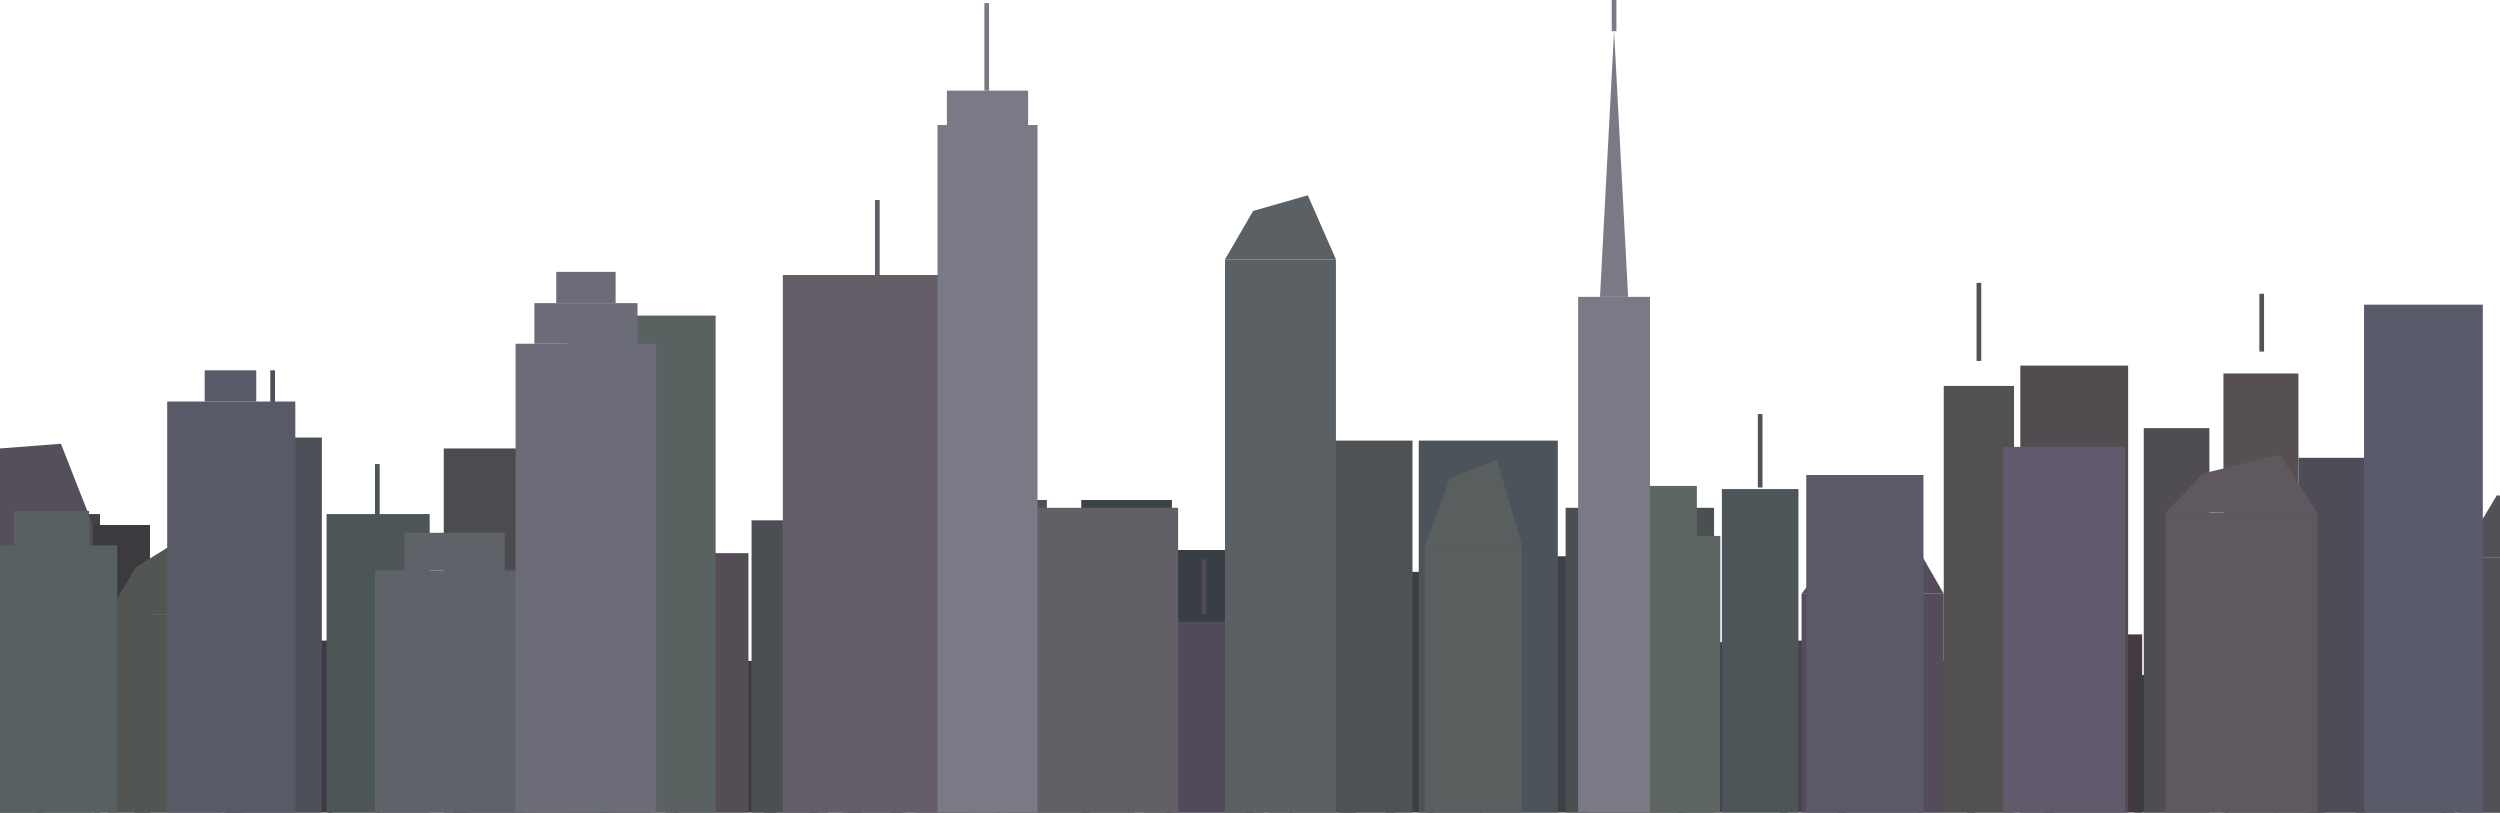
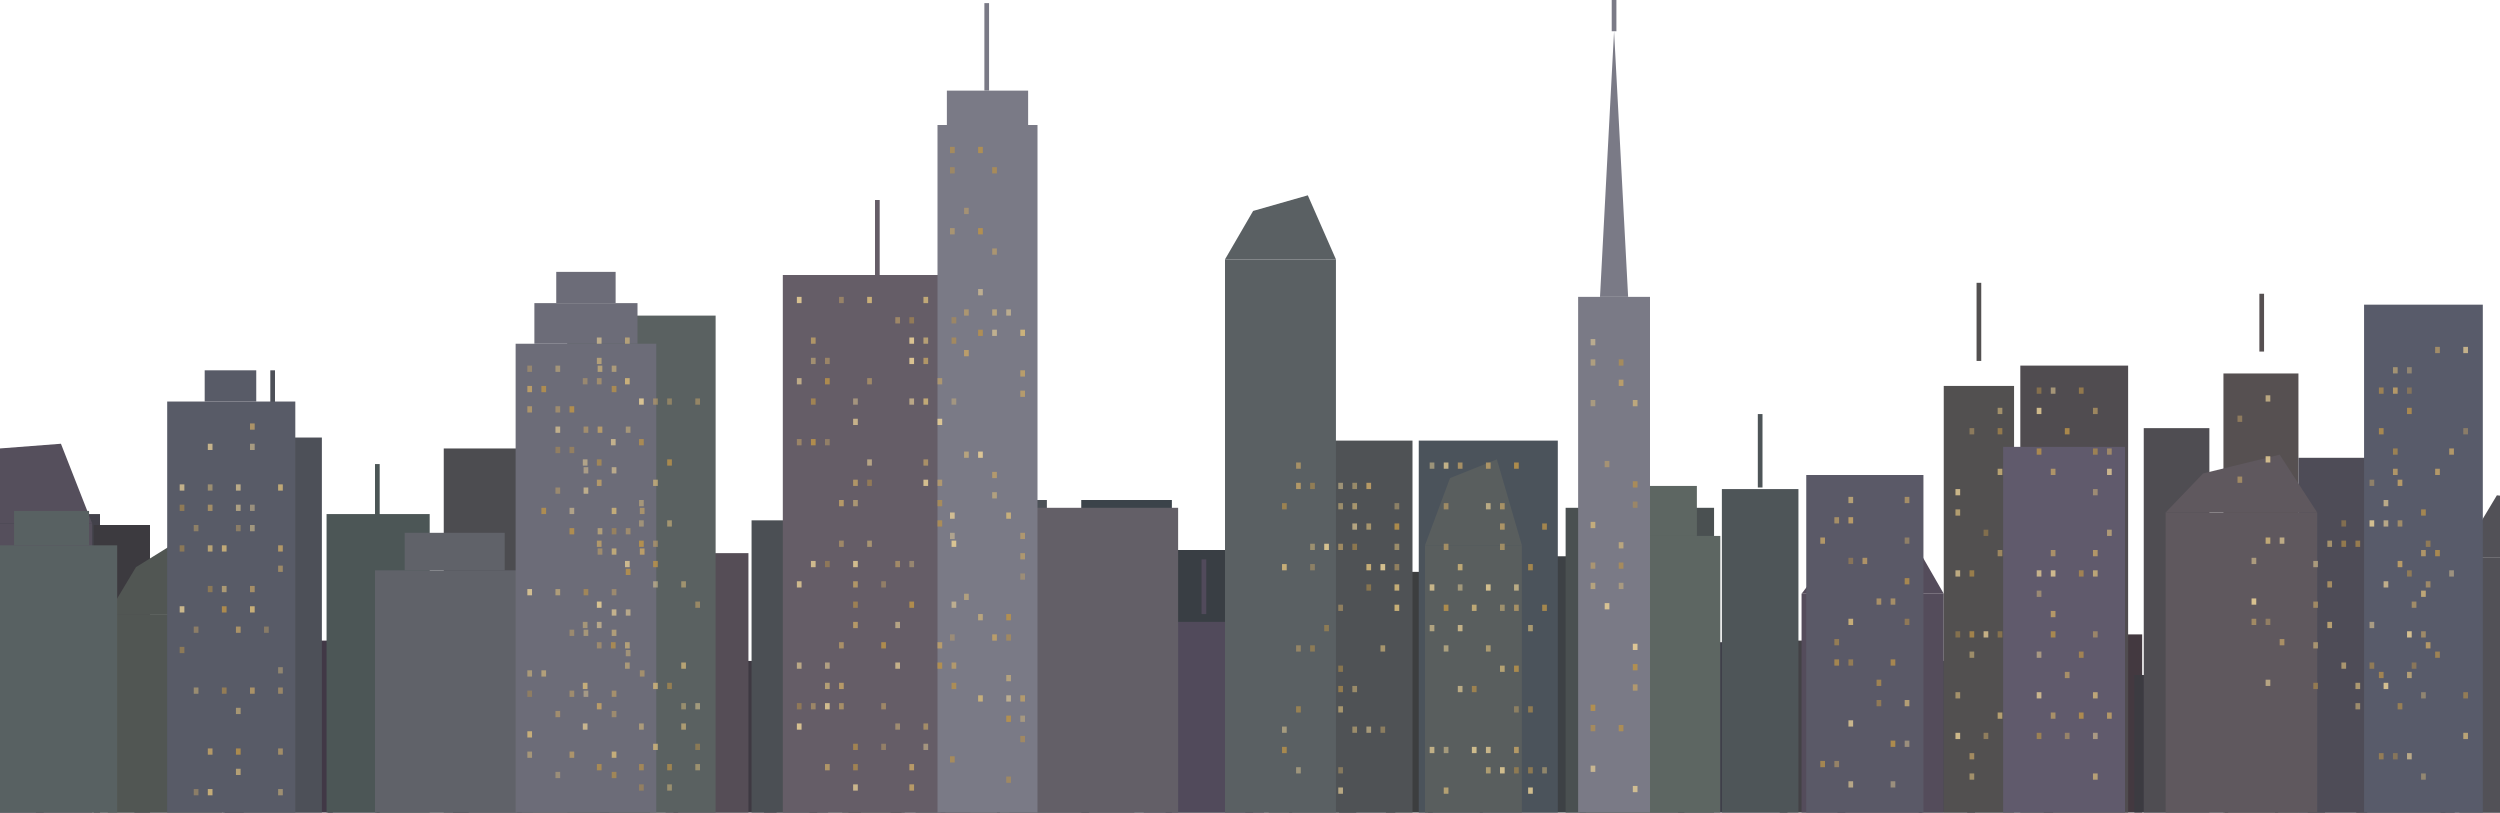
<svg xmlns="http://www.w3.org/2000/svg" viewBox="0 0 1600 520" preserveAspectRatio="xMidYMax slice" width="1600" height="520">
  <rect x="-30" y="331" width="58" height="189" fill="#3f4047" />
  <rect x="23" y="329" width="41" height="191" fill="#42414a" />
  <rect x="60" y="336" width="36" height="184" fill="#3c3a3f" />
  <rect x="86" y="440" width="70" height="80" fill="#413e45" />
  <rect x="144" y="410" width="69" height="110" fill="#413846" />
  <rect x="210" y="441" width="33" height="79" fill="#3b3b47" />
  <rect x="241" y="367" width="59" height="153" fill="#3f4141" />
  <rect x="290" y="375" width="44" height="145" fill="#3f3848" />
  <rect x="331" y="379" width="59" height="141" fill="#3e403f" />
  <rect x="384" y="392" width="50" height="128" fill="#403c3e" />
  <rect x="431" y="423" width="66" height="97" fill="#3e3942" />
  <rect x="489" y="446" width="34" height="74" fill="#423841" />
  <rect x="518" y="330" width="33" height="190" fill="#3e4344" />
  <rect x="543" y="400" width="34" height="120" fill="#444242" />
  <rect x="570" y="371" width="35" height="149" fill="#3d3844" />
  <rect x="602" y="387" width="38" height="133" fill="#43393e" />
  <rect x="638" y="326" width="59" height="194" fill="#3a4246" />
  <rect x="692" y="320" width="58" height="200" fill="#3b434a" />
  <rect x="746" y="352" width="56" height="168" fill="#393e44" />
  <rect x="797" y="381" width="30" height="139" fill="#444142" />
  <rect x="825" y="403" width="43" height="117" fill="#3e4148" />
  <rect x="857" y="440" width="36" height="80" fill="#3a3b45" />
  <rect x="887" y="366" width="30" height="154" fill="#3c3e3f" />
  <rect x="914" y="397" width="35" height="123" fill="#414241" />
  <rect x="947" y="356" width="68" height="164" fill="#3d4145" />
  <rect x="1011" y="327" width="67" height="193" fill="#413a44" />
  <rect x="1074" y="411" width="70" height="109" fill="#3c3b47" />
  <rect x="1139" y="410" width="42" height="110" fill="#434246" />
  <rect x="1176" y="327" width="54" height="193" fill="#413944" />
  <rect x="1228" y="423" width="36" height="97" fill="#384042" />
  <rect x="1259" y="385" width="55" height="135" fill="#3e4145" />
  <rect x="1308" y="406" width="63" height="114" fill="#433940" />
  <rect x="1366" y="432" width="60" height="88" fill="#3c3b41" />
  <rect x="1424" y="382" width="34" height="138" fill="#3e3f41" />
  <rect x="1456" y="405" width="32" height="115" fill="#3c3d46" />
  <rect x="1477" y="427" width="38" height="93" fill="#3d3a45" />
  <rect x="1508" y="415" width="63" height="105" fill="#41383e" />
  <rect x="1562" y="371" width="52" height="149" fill="#383847" />
  <rect x="-20" y="335" width="79" height="185" fill="#554f5c" />
  <polygon points="-20,335 59,335 39,284 -0,287" fill="#554f5c" />
  <rect x="69" y="393" width="73" height="127" fill="#515653" />
  <polygon points="69,393 142,393 124,340 87,363" fill="#515653" />
  <rect x="143" y="280" width="63" height="240" fill="#4d5058" />
  <rect x="173" y="237" width="3" height="28" fill="#4d5058" />
  <rect x="209" y="329" width="66" height="191" fill="#4c5656" />
  <rect x="240" y="297" width="3" height="36" fill="#4c5656" />
  <rect x="284" y="287" width="79" height="233" fill="#4c4c50" />
  <rect x="363" y="345" width="53" height="175" fill="#4c4c54" />
  <rect x="377" y="306" width="24" height="39" fill="#4c4c54" />
  <rect x="426" y="354" width="53" height="166" fill="#554d56" />
  <rect x="451" y="303" width="3" height="54" fill="#554d56" />
  <rect x="481" y="333" width="49" height="187" fill="#4b4f54" />
  <rect x="539" y="248" width="40" height="272" fill="#545555" />
  <rect x="558" y="198" width="3" height="47" fill="#545555" />
  <rect x="586" y="320" width="84" height="200" fill="#4c5157" />
  <rect x="670" y="395" width="56" height="125" fill="#554f56" />
  <rect x="696" y="341" width="3" height="51" fill="#554f56" />
  <rect x="732" y="398" width="77" height="122" fill="#514a5b" />
  <rect x="769" y="358" width="3" height="35" fill="#514a5b" />
  <rect x="812" y="282" width="92" height="238" fill="#4f5255" />
  <rect x="908" y="282" width="89" height="238" fill="#4b535b" />
  <rect x="1002" y="325" width="95" height="195" fill="#4a5051" />
  <rect x="1048" y="265" width="3" height="67" fill="#4a5051" />
  <rect x="1102" y="313" width="49" height="207" fill="#4e5558" />
  <rect x="1125" y="265" width="3" height="47" fill="#4e5558" />
  <rect x="1153" y="380" width="91" height="140" fill="#544c5b" />
  <polygon points="1153,380 1244,380 1221,340 1176,350" fill="#544c5b" />
  <rect x="1244" y="247" width="45" height="273" fill="#525050" />
  <rect x="1265" y="181" width="3" height="50" fill="#525050" />
  <rect x="1293" y="234" width="69" height="286" fill="#504c50" />
  <rect x="1372" y="274" width="42" height="246" fill="#4f4d52" />
  <rect x="1423" y="239" width="48" height="281" fill="#565051" />
  <rect x="1446" y="188" width="3" height="37" fill="#565051" />
  <rect x="1471" y="293" width="94" height="227" fill="#4e4c57" />
  <rect x="1574" y="357" width="94" height="163" fill="#525157" />
  <polygon points="1574,357 1668,357 1644,322 1598,317" fill="#525157" />
  <rect x="-10" y="349" width="85" height="171" fill="#586162" />
  <rect x="9" y="327" width="48" height="22" fill="#586162" />
  <rect x="107" y="257" width="82" height="263" fill="#585b67" />
  <rect x="131" y="237" width="33" height="20" fill="#585b67" />
  <rect x="240" y="365" width="101" height="155" fill="#606269" />
  <rect x="259" y="341" width="64" height="24" fill="#606269" />
  <rect x="363" y="202" width="95" height="318" fill="#5a6161" />
  <rect x="501" y="176" width="120" height="344" fill="#655d67" />
  <rect x="560" y="128" width="3" height="64" fill="#655d67" />
  <rect x="646" y="325" width="108" height="195" fill="#635f67" />
  <rect x="784" y="166" width="71" height="354" fill="#5a6063" />
  <polygon points="784,166 855,166 837,125 802,135" fill="#5a6063" />
  <rect x="912" y="349" width="62" height="171" fill="#595e5e" />
  <polygon points="912,349 974,349 958,294 928,306" fill="#595e5e" />
  <rect x="1011" y="343" width="90" height="177" fill="#5d6662" />
  <rect x="1026" y="311" width="60" height="32" fill="#5d6662" />
  <rect x="1156" y="304" width="75" height="216" fill="#5a5967" />
  <rect x="1282" y="286" width="78" height="234" fill="#605a6c" />
  <rect x="1386" y="328" width="97" height="192" fill="#5f585e" />
  <polygon points="1386,328 1483,328 1459,291 1410,303" fill="#5f585e" />
  <rect x="1513" y="195" width="76" height="325" fill="#585b6a" />
  <rect x="600" y="80" width="64" height="440" fill="#7a7a86" />
  <rect x="606" y="58" width="52" height="22" fill="#7a7a86" />
  <rect x="630" y="2" width="3" height="56" fill="#7a7a86" />
  <rect x="1010" y="190" width="46" height="330" fill="#7a7a86" />
  <polygon points="1033.0,20 1024.0,190 1042.0,190" fill="#7a7a86" />
  <line x1="1033.0" y1="20" x2="1033.0" y2="-35" stroke="#7a7a86" stroke-width="3" />
  <rect x="330" y="220" width="90" height="300" fill="#6c6c78" />
  <rect x="342" y="194" width="66" height="26" fill="#6c6c78" />
  <rect x="356" y="174" width="38" height="20" fill="#6c6c78" />
+   <g class="windows">
+     <rect x="608" y="94" width="3" height="4" fill="#b9924a" opacity="0.67" />
+     <rect x="626" y="94" width="3" height="4" fill="#b9924a" opacity="0.81" />
+     <rect x="608" y="107" width="3" height="4" fill="#b9924a" opacity="0.54" />
+     <rect x="635" y="107" width="3" height="4" fill="#b9924a" opacity="0.72" />
+     <rect x="617" y="133" width="3" height="4" fill="#c2a267" opacity="0.56" />
+     <rect x="608" y="146" width="3" height="4" fill="#c2a267" opacity="0.64" />
+     <rect x="626" y="146" width="3" height="4" fill="#b9924a" opacity="0.89" />
+     <rect x="635" y="159" width="3" height="4" fill="#c2a267" opacity="0.66" />
+     <rect x="626" y="185" width="3" height="4" fill="#e8cf96" opacity="0.61" />
+     <rect x="617" y="198" width="3" height="4" fill="#c2a267" opacity="0.68" />
+     <rect x="635" y="198" width="3" height="4" fill="#d4b87a" opacity="0.66" />
+     <rect x="644" y="198" width="3" height="4" fill="#e8cf96" opacity="0.57" />
+     <rect x="626" y="211" width="3" height="4" fill="#b9924a" opacity="0.83" />
+     <rect x="635" y="211" width="3" height="4" fill="#e8cf96" opacity="0.63" />
+     <rect x="653" y="211" width="3" height="4" fill="#d4b87a" opacity="0.90" />
+     <rect x="617" y="224" width="3" height="4" fill="#c2a267" opacity="0.89" />
+     <rect x="653" y="237" width="3" height="4" fill="#c2a267" opacity="0.86" />
+     <rect x="653" y="250" width="3" height="4" fill="#c2a267" opacity="0.81" />
+     <rect x="617" y="289" width="3" height="4" fill="#d4b87a" opacity="0.66" />
+     <rect x="626" y="289" width="3" height="4" fill="#e8cf96" opacity="0.89" />
+     <rect x="635" y="302" width="3" height="4" fill="#c2a267" opacity="0.77" />
+     <rect x="635" y="315" width="3" height="4" fill="#d4b87a" opacity="0.61" />
+     <rect x="608" y="328" width="3" height="4" fill="#e8cf96" opacity="0.79" />
+     <rect x="644" y="328" width="3" height="4" fill="#d4b87a" opacity="0.85" />
+     <rect x="608" y="341" width="3" height="4" fill="#e8cf96" opacity="0.48" />
+     <rect x="653" y="341" width="3" height="4" fill="#c2a267" opacity="0.73" />
+     <rect x="653" y="354" width="3" height="4" fill="#c2a267" opacity="0.72" />
+     <rect x="653" y="367" width="3" height="4" fill="#c2a267" opacity="0.47" />
+     <rect x="617" y="380" width="3" height="4" fill="#d4b87a" opacity="0.60" />
+     <rect x="626" y="393" width="3" height="4" fill="#d4b87a" opacity="0.70" />
+     <rect x="644" y="393" width="3" height="4" fill="#b9924a" opacity="0.89" />
+     <rect x="608" y="406" width="3" height="4" fill="#c2a267" opacity="0.46" />
+     <rect x="635" y="406" width="3" height="4" fill="#c2a267" opacity="0.88" />
+     <rect x="644" y="406" width="3" height="4" fill="#b9924a" opacity="0.61" />
+     <rect x="644" y="432" width="3" height="4" fill="#d4b87a" opacity="0.64" />
+     <rect x="626" y="445" width="3" height="4" fill="#d4b87a" opacity="0.85" />
+     <rect x="644" y="445" width="3" height="4" fill="#e8cf96" opacity="0.59" />
+     <rect x="653" y="445" width="3" height="4" fill="#c2a267" opacity="0.80" />
+     <rect x="644" y="458" width="3" height="4" fill="#b9924a" opacity="0.87" />
+     <rect x="653" y="458" width="3" height="4" fill="#d4b87a" opacity="0.49" />
+     <rect x="653" y="471" width="3" height="4" fill="#b9924a" opacity="0.59" />
+     <rect x="608" y="484" width="3" height="4" fill="#b9924a" opacity="0.69" />
+     <rect x="644" y="497" width="3" height="4" fill="#b9924a" opacity="0.58" />
+     <rect x="1018" y="217" width="3" height="4" fill="#e8cf96" opacity="0.57" />
+     <rect x="1018" y="230" width="3" height="4" fill="#d4b87a" opacity="0.58" />
+     <rect x="1036" y="230" width="3" height="4" fill="#b9924a" opacity="0.68" />
+     <rect x="1036" y="243" width="3" height="4" fill="#c2a267" opacity="0.86" />
+     <rect x="1018" y="256" width="3" height="4" fill="#d4b87a" opacity="0.51" />
+     <rect x="1045" y="256" width="3" height="4" fill="#d4b87a" opacity="0.73" />
+     <rect x="1027" y="295" width="3" height="4" fill="#c2a267" opacity="0.59" />
+     <rect x="1045" y="308" width="3" height="4" fill="#b9924a" opacity="0.73" />
+     <rect x="1045" y="321" width="3" height="4" fill="#b9924a" opacity="0.51" />
+     <rect x="1018" y="334" width="3" height="4" fill="#d4b87a" opacity="0.81" />
+     <rect x="1036" y="347" width="3" height="4" fill="#d4b87a" opacity="0.71" />
+     <rect x="1018" y="360" width="3" height="4" fill="#c2a267" opacity="0.66" />
+     <rect x="1036" y="360" width="3" height="4" fill="#b9924a" opacity="0.69" />
+     <rect x="1018" y="373" width="3" height="4" fill="#d4b87a" opacity="0.65" />
+     <rect x="1036" y="373" width="3" height="4" fill="#d4b87a" opacity="0.53" />
+     <rect x="1027" y="386" width="3" height="4" fill="#e8cf96" opacity="0.85" />
+     <rect x="1045" y="412" width="3" height="4" fill="#e8cf96" opacity="0.89" />
+     <rect x="1045" y="425" width="3" height="4" fill="#b9924a" opacity="0.87" />
+     <rect x="1045" y="438" width="3" height="4" fill="#c2a267" opacity="0.76" />
+     <rect x="1018" y="451" width="3" height="4" fill="#b9924a" opacity="0.88" />
+     <rect x="1018" y="464" width="3" height="4" fill="#b9924a" opacity="0.66" />
+     <rect x="1036" y="464" width="3" height="4" fill="#b9924a" opacity="0.77" />
+     <rect x="1018" y="490" width="3" height="4" fill="#e8cf96" opacity="0.71" />
+     <rect x="1045" y="503" width="3" height="4" fill="#e8cf96" opacity="0.78" />
+     <rect x="337.5" y="234" width="3" height="4" fill="#c2a267" opacity="0.49" />
+     <rect x="355.5" y="234" width="3" height="4" fill="#d4b87a" opacity="0.53" />
+     <rect x="382.5" y="234" width="3" height="4" fill="#d4b87a" opacity="0.69" />
+     <rect x="391.5" y="234" width="3" height="4" fill="#d4b87a" opacity="0.61" />
+     <rect x="337.5" y="247" width="3" height="4" fill="#c2a267" opacity="0.89" />
+     <rect x="346.5" y="247" width="3" height="4" fill="#b9924a" opacity="0.84" />
+     <rect x="391.5" y="247" width="3" height="4" fill="#b9924a" opacity="0.78" />
+     <rect x="337.5" y="260" width="3" height="4" fill="#c2a267" opacity="0.74" />
+     <rect x="355.5" y="260" width="3" height="4" fill="#c2a267" opacity="0.58" />
+     <rect x="364.5" y="260" width="3" height="4" fill="#b9924a" opacity="0.89" />
+     <rect x="355.5" y="273" width="3" height="4" fill="#e8cf96" opacity="0.68" />
+     <rect x="373.5" y="273" width="3" height="4" fill="#c2a267" opacity="0.62" />
+     <rect x="382.5" y="273" width="3" height="4" fill="#c2a267" opacity="0.85" />
+     <rect x="400.5" y="273" width="3" height="4" fill="#d4b87a" opacity="0.54" />
+     <rect x="355.5" y="286" width="3" height="4" fill="#b9924a" opacity="0.48" />
+     <rect x="364.5" y="286" width="3" height="4" fill="#b9924a" opacity="0.51" />
+     <rect x="373.5" y="299" width="3" height="4" fill="#e8cf96" opacity="0.49" />
+     <rect x="391.5" y="299" width="3" height="4" fill="#e8cf96" opacity="0.62" />
+     <rect x="355.5" y="312" width="3" height="4" fill="#c2a267" opacity="0.53" />
+     <rect x="373.5" y="312" width="3" height="4" fill="#e8cf96" opacity="0.65" />
+     <rect x="346.5" y="325" width="3" height="4" fill="#b9924a" opacity="0.84" />
+     <rect x="364.5" y="325" width="3" height="4" fill="#e8cf96" opacity="0.54" />
+     <rect x="391.5" y="325" width="3" height="4" fill="#d4b87a" opacity="0.83" />
+     <rect x="409.5" y="325" width="3" height="4" fill="#c2a267" opacity="0.70" />
+     <rect x="364.5" y="338" width="3" height="4" fill="#b9924a" opacity="0.86" />
+     <rect x="382.5" y="338" width="3" height="4" fill="#d4b87a" opacity="0.65" />
+     <rect x="391.5" y="338" width="3" height="4" fill="#b9924a" opacity="0.54" />
+     <rect x="400.5" y="338" width="3" height="4" fill="#c2a267" opacity="0.58" />
+     <rect x="382.5" y="351" width="3" height="4" fill="#c2a267" opacity="0.60" />
+     <rect x="391.5" y="351" width="3" height="4" fill="#d4b87a" opacity="0.78" />
+     <rect x="409.5" y="351" width="3" height="4" fill="#c2a267" opacity="0.90" />
+     <rect x="400.5" y="364" width="3" height="4" fill="#b9924a" opacity="0.85" />
+     <rect x="337.5" y="377" width="3" height="4" fill="#e8cf96" opacity="0.82" />
+     <rect x="355.5" y="377" width="3" height="4" fill="#d4b87a" opacity="0.63" />
+     <rect x="373.5" y="377" width="3" height="4" fill="#b9924a" opacity="0.67" />
+     <rect x="391.5" y="377" width="3" height="4" fill="#c2a267" opacity="0.55" />
+     <rect x="391.5" y="390" width="3" height="4" fill="#e8cf96" opacity="0.70" />
+     <rect x="400.5" y="390" width="3" height="4" fill="#e8cf96" opacity="0.60" />
+     <rect x="364.5" y="403" width="3" height="4" fill="#c2a267" opacity="0.54" />
+     <rect x="373.5" y="403" width="3" height="4" fill="#d4b87a" opacity="0.54" />
+     <rect x="391.5" y="403" width="3" height="4" fill="#d4b87a" opacity="0.64" />
+     <rect x="400.5" y="416" width="3" height="4" fill="#d4b87a" opacity="0.50" />
+     <rect x="337.5" y="429" width="3" height="4" fill="#d4b87a" opacity="0.59" />
+     <rect x="346.5" y="429" width="3" height="4" fill="#d4b87a" opacity="0.67" />
+     <rect x="409.5" y="429" width="3" height="4" fill="#c2a267" opacity="0.64" />
+     <rect x="337.5" y="442" width="3" height="4" fill="#b9924a" opacity="0.45" />
+     <rect x="364.5" y="442" width="3" height="4" fill="#c2a267" opacity="0.59" />
+     <rect x="373.5" y="442" width="3" height="4" fill="#e8cf96" opacity="0.46" />
+     <rect x="391.5" y="442" width="3" height="4" fill="#c2a267" opacity="0.66" />
+     <rect x="355.5" y="455" width="3" height="4" fill="#c2a267" opacity="0.62" />
+     <rect x="391.5" y="455" width="3" height="4" fill="#c2a267" opacity="0.57" />
+     <rect x="337.5" y="468" width="3" height="4" fill="#d4b87a" opacity="0.87" />
+     <rect x="337.5" y="481" width="3" height="4" fill="#d4b87a" opacity="0.55" />
+     <rect x="364.5" y="481" width="3" height="4" fill="#c2a267" opacity="0.74" />
+     <rect x="391.5" y="481" width="3" height="4" fill="#d4b87a" opacity="0.85" />
+     <rect x="355.5" y="494" width="3" height="4" fill="#d4b87a" opacity="0.45" />
+     <rect x="391.5" y="494" width="3" height="4" fill="#b9924a" opacity="0.68" />
+     <rect x="510" y="190" width="3" height="4" fill="#e8cf96" opacity="0.87" />
+     <rect x="537" y="190" width="3" height="4" fill="#c2a267" opacity="0.53" />
+     <rect x="555" y="190" width="3" height="4" fill="#d4b87a" opacity="0.89" />
+     <rect x="591" y="190" width="3" height="4" fill="#d4b87a" opacity="0.82" />
+     <rect x="573" y="203" width="3" height="4" fill="#c2a267" opacity="0.62" />
+     <rect x="582" y="203" width="3" height="4" fill="#b9924a" opacity="0.54" />
+     <rect x="609" y="203" width="3" height="4" fill="#b9924a" opacity="0.53" />
+     <rect x="519" y="216" width="3" height="4" fill="#c2a267" opacity="0.80" />
+     <rect x="582" y="216" width="3" height="4" fill="#e8cf96" opacity="0.89" />
+     <rect x="591" y="216" width="3" height="4" fill="#d4b87a" opacity="0.72" />
+     <rect x="609" y="216" width="3" height="4" fill="#b9924a" opacity="0.63" />
+     <rect x="519" y="229" width="3" height="4" fill="#d4b87a" opacity="0.55" />
+     <rect x="528" y="229" width="3" height="4" fill="#c2a267" opacity="0.57" />
+     <rect x="582" y="229" width="3" height="4" fill="#e8cf96" opacity="0.89" />
+     <rect x="591" y="229" width="3" height="4" fill="#c2a267" opacity="0.81" />
+     <rect x="510" y="242" width="3" height="4" fill="#e8cf96" opacity="0.67" />
+     <rect x="528" y="242" width="3" height="4" fill="#b9924a" opacity="0.85" />
+     <rect x="555" y="242" width="3" height="4" fill="#c2a267" opacity="0.63" />
+     <rect x="600" y="242" width="3" height="4" fill="#c2a267" opacity="0.70" />
+     <rect x="519" y="255" width="3" height="4" fill="#b9924a" opacity="0.71" />
+     <rect x="546" y="255" width="3" height="4" fill="#e8cf96" opacity="0.48" />
+     <rect x="582" y="255" width="3" height="4" fill="#e8cf96" opacity="0.65" />
+     <rect x="591" y="255" width="3" height="4" fill="#d4b87a" opacity="0.83" />
+     <rect x="609" y="255" width="3" height="4" fill="#d4b87a" opacity="0.46" />
+     <rect x="546" y="268" width="3" height="4" fill="#e8cf96" opacity="0.74" />
+     <rect x="600" y="268" width="3" height="4" fill="#e8cf96" opacity="0.88" />
+     <rect x="510" y="281" width="3" height="4" fill="#c2a267" opacity="0.57" />
+     <rect x="519" y="281" width="3" height="4" fill="#b9924a" opacity="0.89" />
+     <rect x="528" y="281" width="3" height="4" fill="#c2a267" opacity="0.48" />
+     <rect x="555" y="294" width="3" height="4" fill="#e8cf96" opacity="0.61" />
+     <rect x="591" y="294" width="3" height="4" fill="#c2a267" opacity="0.72" />
+     <rect x="546" y="307" width="3" height="4" fill="#c2a267" opacity="0.80" />
+     <rect x="555" y="307" width="3" height="4" fill="#b9924a" opacity="0.53" />
+     <rect x="591" y="307" width="3" height="4" fill="#e8cf96" opacity="0.85" />
+     <rect x="600" y="307" width="3" height="4" fill="#c2a267" opacity="0.74" />
+     <rect x="537" y="320" width="3" height="4" fill="#c2a267" opacity="0.86" />
+     <rect x="546" y="320" width="3" height="4" fill="#d4b87a" opacity="0.61" />
+     <rect x="600" y="320" width="3" height="4" fill="#b9924a" opacity="0.71" />
+     <rect x="600" y="333" width="3" height="4" fill="#b9924a" opacity="0.75" />
+     <rect x="537" y="346" width="3" height="4" fill="#c2a267" opacity="0.63" />
+     <rect x="555" y="346" width="3" height="4" fill="#d4b87a" opacity="0.59" />
+     <rect x="609" y="346" width="3" height="4" fill="#e8cf96" opacity="0.86" />
+     <rect x="519" y="359" width="3" height="4" fill="#e8cf96" opacity="0.80" />
+     <rect x="528" y="359" width="3" height="4" fill="#b9924a" opacity="0.49" />
+     <rect x="546" y="359" width="3" height="4" fill="#e8cf96" opacity="0.83" />
+     <rect x="573" y="359" width="3" height="4" fill="#c2a267" opacity="0.65" />
+     <rect x="582" y="359" width="3" height="4" fill="#d4b87a" opacity="0.45" />
+     <rect x="510" y="372" width="3" height="4" fill="#e8cf96" opacity="0.80" />
+     <rect x="546" y="372" width="3" height="4" fill="#c2a267" opacity="0.81" />
+     <rect x="564" y="372" width="3" height="4" fill="#c2a267" opacity="0.49" />
+     <rect x="546" y="385" width="3" height="4" fill="#b9924a" opacity="0.66" />
+     <rect x="582" y="385" width="3" height="4" fill="#b9924a" opacity="0.89" />
+     <rect x="609" y="385" width="3" height="4" fill="#e8cf96" opacity="0.61" />
+     <rect x="546" y="398" width="3" height="4" fill="#c2a267" opacity="0.85" />
+     <rect x="573" y="398" width="3" height="4" fill="#e8cf96" opacity="0.61" />
+     <rect x="537" y="411" width="3" height="4" fill="#c2a267" opacity="0.74" />
+     <rect x="564" y="411" width="3" height="4" fill="#b9924a" opacity="0.87" />
+     <rect x="600" y="411" width="3" height="4" fill="#c2a267" opacity="0.83" />
+     <rect x="510" y="424" width="3" height="4" fill="#e8cf96" opacity="0.66" />
+     <rect x="528" y="424" width="3" height="4" fill="#e8cf96" opacity="0.58" />
+     <rect x="573" y="424" width="3" height="4" fill="#e8cf96" opacity="0.73" />
+     <rect x="600" y="424" width="3" height="4" fill="#b9924a" opacity="0.87" />
+     <rect x="609" y="424" width="3" height="4" fill="#c2a267" opacity="0.78" />
+     <rect x="528" y="437" width="3" height="4" fill="#d4b87a" opacity="0.71" />
+     <rect x="537" y="437" width="3" height="4" fill="#c2a267" opacity="0.87" />
+     <rect x="609" y="437" width="3" height="4" fill="#b9924a" opacity="0.80" />
+     <rect x="510" y="450" width="3" height="4" fill="#b9924a" opacity="0.52" />
+     <rect x="519" y="450" width="3" height="4" fill="#c2a267" opacity="0.59" />
+     <rect x="528" y="450" width="3" height="4" fill="#e8cf96" opacity="0.82" />
+     <rect x="537" y="450" width="3" height="4" fill="#c2a267" opacity="0.70" />
+     <rect x="564" y="450" width="3" height="4" fill="#c2a267" opacity="0.61" />
+     <rect x="510" y="463" width="3" height="4" fill="#e8cf96" opacity="0.87" />
+     <rect x="573" y="463" width="3" height="4" fill="#d4b87a" opacity="0.52" />
+     <rect x="591" y="463" width="3" height="4" fill="#c2a267" opacity="0.67" />
+     <rect x="546" y="476" width="3" height="4" fill="#b9924a" opacity="0.72" />
+     <rect x="564" y="476" width="3" height="4" fill="#c2a267" opacity="0.50" />
+     <rect x="591" y="476" width="3" height="4" fill="#e8cf96" opacity="0.48" />
+     <rect x="528" y="489" width="3" height="4" fill="#c2a267" opacity="0.80" />
+     <rect x="546" y="489" width="3" height="4" fill="#b9924a" opacity="0.69" />
+     <rect x="582" y="489" width="3" height="4" fill="#c2a267" opacity="0.89" />
+     <rect x="546" y="502" width="3" height="4" fill="#e8cf96" opacity="0.77" />
+     <rect x="582" y="502" width="3" height="4" fill="#c2a267" opacity="0.88" />
+     <rect x="829.5" y="296" width="3" height="4" fill="#c2a267" opacity="0.73" />
+     <rect x="829.5" y="309" width="3" height="4" fill="#c2a267" opacity="0.85" />
+     <rect x="838.5" y="309" width="3" height="4" fill="#b9924a" opacity="0.58" />
+     <rect x="856.5" y="309" width="3" height="4" fill="#e8cf96" opacity="0.51" />
+     <rect x="865.5" y="309" width="3" height="4" fill="#d4b87a" opacity="0.55" />
+     <rect x="874.5" y="309" width="3" height="4" fill="#c2a267" opacity="0.89" />
+     <rect x="820.5" y="322" width="3" height="4" fill="#b9924a" opacity="0.68" />
+     <rect x="856.5" y="322" width="3" height="4" fill="#d4b87a" opacity="0.57" />
+     <rect x="865.5" y="322" width="3" height="4" fill="#d4b87a" opacity="0.66" />
+     <rect x="892.5" y="322" width="3" height="4" fill="#d4b87a" opacity="0.46" />
+     <rect x="865.5" y="335" width="3" height="4" fill="#e8cf96" opacity="0.66" />
+     <rect x="874.5" y="335" width="3" height="4" fill="#d4b87a" opacity="0.66" />
+     <rect x="892.5" y="335" width="3" height="4" fill="#b9924a" opacity="0.87" />
+     <rect x="838.5" y="348" width="3" height="4" fill="#d4b87a" opacity="0.54" />
+     <rect x="847.5" y="348" width="3" height="4" fill="#e8cf96" opacity="0.86" />
+     <rect x="856.5" y="348" width="3" height="4" fill="#c2a267" opacity="0.69" />
+     <rect x="865.5" y="348" width="3" height="4" fill="#b9924a" opacity="0.58" />
+     <rect x="892.5" y="348" width="3" height="4" fill="#d4b87a" opacity="0.57" />
+     <rect x="820.5" y="361" width="3" height="4" fill="#d4b87a" opacity="0.88" />
+     <rect x="838.5" y="361" width="3" height="4" fill="#c2a267" opacity="0.49" />
+     <rect x="874.5" y="361" width="3" height="4" fill="#d4b87a" opacity="0.89" />
+     <rect x="883.5" y="361" width="3" height="4" fill="#e8cf96" opacity="0.87" />
+     <rect x="892.5" y="361" width="3" height="4" fill="#c2a267" opacity="0.56" />
+     <rect x="874.5" y="374" width="3" height="4" fill="#b9924a" opacity="0.53" />
+     <rect x="892.5" y="374" width="3" height="4" fill="#d4b87a" opacity="0.88" />
+     <rect x="856.5" y="387" width="3" height="4" fill="#c2a267" opacity="0.56" />
+     <rect x="892.5" y="387" width="3" height="4" fill="#d4b87a" opacity="0.90" />
+     <rect x="847.5" y="400" width="3" height="4" fill="#b9924a" opacity="0.54" />
+     <rect x="829.5" y="413" width="3" height="4" fill="#c2a267" opacity="0.56" />
+     <rect x="838.5" y="413" width="3" height="4" fill="#b9924a" opacity="0.54" />
+     <rect x="883.5" y="413" width="3" height="4" fill="#d4b87a" opacity="0.66" />
+     <rect x="856.5" y="426" width="3" height="4" fill="#b9924a" opacity="0.54" />
+     <rect x="856.5" y="439" width="3" height="4" fill="#b9924a" opacity="0.64" />
+     <rect x="865.5" y="439" width="3" height="4" fill="#d4b87a" opacity="0.56" />
+     <rect x="829.5" y="452" width="3" height="4" fill="#b9924a" opacity="0.65" />
+     <rect x="856.5" y="452" width="3" height="4" fill="#d4b87a" opacity="0.65" />
+     <rect x="820.5" y="465" width="3" height="4" fill="#e8cf96" opacity="0.53" />
+     <rect x="865.5" y="465" width="3" height="4" fill="#d4b87a" opacity="0.57" />
+     <rect x="874.5" y="465" width="3" height="4" fill="#e8cf96" opacity="0.56" />
+     <rect x="883.5" y="465" width="3" height="4" fill="#c2a267" opacity="0.53" />
+     <rect x="820.5" y="478" width="3" height="4" fill="#b9924a" opacity="0.81" />
+     <rect x="829.5" y="491" width="3" height="4" fill="#e8cf96" opacity="0.48" />
+     <rect x="856.5" y="491" width="3" height="4" fill="#c2a267" opacity="0.48" />
+     <rect x="856.5" y="504" width="3" height="4" fill="#e8cf96" opacity="0.69" />
+     <rect x="915" y="296" width="3" height="4" fill="#e8cf96" opacity="0.51" />
+     <rect x="924" y="296" width="3" height="4" fill="#e8cf96" opacity="0.75" />
+     <rect x="933" y="296" width="3" height="4" fill="#c2a267" opacity="0.76" />
+     <rect x="951" y="296" width="3" height="4" fill="#c2a267" opacity="0.79" />
+     <rect x="969" y="296" width="3" height="4" fill="#b9924a" opacity="0.88" />
+     <rect x="924" y="322" width="3" height="4" fill="#c2a267" opacity="0.65" />
+     <rect x="951" y="322" width="3" height="4" fill="#e8cf96" opacity="0.67" />
+     <rect x="960" y="322" width="3" height="4" fill="#c2a267" opacity="0.75" />
+     <rect x="960" y="335" width="3" height="4" fill="#c2a267" opacity="0.79" />
+     <rect x="987" y="335" width="3" height="4" fill="#b9924a" opacity="0.79" />
+     <rect x="924" y="348" width="3" height="4" fill="#c2a267" opacity="0.69" />
+     <rect x="960" y="348" width="3" height="4" fill="#c2a267" opacity="0.68" />
+     <rect x="933" y="361" width="3" height="4" fill="#d4b87a" opacity="0.82" />
+     <rect x="978" y="361" width="3" height="4" fill="#b9924a" opacity="0.80" />
+     <rect x="915" y="374" width="3" height="4" fill="#e8cf96" opacity="0.77" />
+     <rect x="933" y="374" width="3" height="4" fill="#e8cf96" opacity="0.51" />
+     <rect x="951" y="374" width="3" height="4" fill="#e8cf96" opacity="0.85" />
+     <rect x="969" y="374" width="3" height="4" fill="#e8cf96" opacity="0.67" />
+     <rect x="924" y="387" width="3" height="4" fill="#b9924a" opacity="0.86" />
+     <rect x="942" y="387" width="3" height="4" fill="#d4b87a" opacity="0.82" />
+     <rect x="960" y="387" width="3" height="4" fill="#d4b87a" opacity="0.56" />
+     <rect x="969" y="387" width="3" height="4" fill="#c2a267" opacity="0.72" />
+     <rect x="987" y="387" width="3" height="4" fill="#b9924a" opacity="0.81" />
+     <rect x="915" y="400" width="3" height="4" fill="#e8cf96" opacity="0.61" />
+     <rect x="933" y="400" width="3" height="4" fill="#e8cf96" opacity="0.74" />
+     <rect x="978" y="400" width="3" height="4" fill="#d4b87a" opacity="0.69" />
+     <rect x="924" y="413" width="3" height="4" fill="#e8cf96" opacity="0.57" />
+     <rect x="951" y="413" width="3" height="4" fill="#d4b87a" opacity="0.67" />
+     <rect x="960" y="426" width="3" height="4" fill="#d4b87a" opacity="0.75" />
+     <rect x="969" y="426" width="3" height="4" fill="#b9924a" opacity="0.85" />
+     <rect x="933" y="439" width="3" height="4" fill="#e8cf96" opacity="0.67" />
+     <rect x="942" y="439" width="3" height="4" fill="#b9924a" opacity="0.70" />
+     <rect x="969" y="452" width="3" height="4" fill="#c2a267" opacity="0.49" />
+     <rect x="978" y="452" width="3" height="4" fill="#b9924a" opacity="0.62" />
+     <rect x="915" y="478" width="3" height="4" fill="#e8cf96" opacity="0.72" />
+     <rect x="924" y="478" width="3" height="4" fill="#e8cf96" opacity="0.52" />
+     <rect x="942" y="478" width="3" height="4" fill="#e8cf96" opacity="0.82" />
+     <rect x="951" y="478" width="3" height="4" fill="#e8cf96" opacity="0.77" />
+     <rect x="969" y="478" width="3" height="4" fill="#c2a267" opacity="0.86" />
+     <rect x="951" y="491" width="3" height="4" fill="#d4b87a" opacity="0.68" />
+     <rect x="960" y="491" width="3" height="4" fill="#e8cf96" opacity="0.83" />
+     <rect x="969" y="491" width="3" height="4" fill="#b9924a" opacity="0.55" />
+     <rect x="978" y="491" width="3" height="4" fill="#b9924a" opacity="0.59" />
+     <rect x="987" y="491" width="3" height="4" fill="#d4b87a" opacity="0.50" />
+     <rect x="924" y="504" width="3" height="4" fill="#d4b87a" opacity="0.74" />
+     <rect x="978" y="504" width="3" height="4" fill="#e8cf96" opacity="0.84" />
+     <rect x="1278.5" y="261" width="3" height="4" fill="#d4b87a" opacity="0.62" />
+     <rect x="1260.5" y="274" width="3" height="4" fill="#c2a267" opacity="0.52" />
+     <rect x="1278.5" y="274" width="3" height="4" fill="#b9924a" opacity="0.63" />
+     <rect x="1278.5" y="300" width="3" height="4" fill="#d4b87a" opacity="0.78" />
+     <rect x="1251.5" y="313" width="3" height="4" fill="#e8cf96" opacity="0.79" />
+     <rect x="1251.5" y="326" width="3" height="4" fill="#d4b87a" opacity="0.74" />
+     <rect x="1269.5" y="339" width="3" height="4" fill="#b9924a" opacity="0.46" />
+     <rect x="1278.5" y="352" width="3" height="4" fill="#c2a267" opacity="0.67" />
+     <rect x="1251.5" y="365" width="3" height="4" fill="#e8cf96" opacity="0.71" />
+     <rect x="1260.5" y="365" width="3" height="4" fill="#b9924a" opacity="0.68" />
+     <rect x="1251.5" y="404" width="3" height="4" fill="#b9924a" opacity="0.48" />
+     <rect x="1260.5" y="404" width="3" height="4" fill="#b9924a" opacity="0.76" />
+     <rect x="1269.5" y="404" width="3" height="4" fill="#e8cf96" opacity="0.76" />
+     <rect x="1278.5" y="404" width="3" height="4" fill="#b9924a" opacity="0.52" />
+     <rect x="1260.5" y="417" width="3" height="4" fill="#d4b87a" opacity="0.58" />
+     <rect x="1251.5" y="443" width="3" height="4" fill="#d4b87a" opacity="0.63" />
+     <rect x="1278.5" y="456" width="3" height="4" fill="#d4b87a" opacity="0.76" />
+     <rect x="1251.5" y="469" width="3" height="4" fill="#e8cf96" opacity="0.82" />
+     <rect x="1269.5" y="469" width="3" height="4" fill="#c2a267" opacity="0.54" />
+     <rect x="1260.5" y="482" width="3" height="4" fill="#c2a267" opacity="0.72" />
+     <rect x="1260.5" y="495" width="3" height="4" fill="#d4b87a" opacity="0.62" />
+     <rect x="1303.5" y="248" width="3" height="4" fill="#b9924a" opacity="0.51" />
+     <rect x="1312.5" y="248" width="3" height="4" fill="#e8cf96" opacity="0.56" />
+     <rect x="1330.5" y="248" width="3" height="4" fill="#b9924a" opacity="0.63" />
+     <rect x="1303.5" y="261" width="3" height="4" fill="#e8cf96" opacity="0.83" />
+     <rect x="1339.5" y="261" width="3" height="4" fill="#c2a267" opacity="0.67" />
+     <rect x="1321.5" y="274" width="3" height="4" fill="#b9924a" opacity="0.85" />
+     <rect x="1303.5" y="287" width="3" height="4" fill="#b9924a" opacity="0.83" />
+     <rect x="1339.5" y="287" width="3" height="4" fill="#b9924a" opacity="0.68" />
+     <rect x="1348.5" y="287" width="3" height="4" fill="#c2a267" opacity="0.64" />
+     <rect x="1312.5" y="300" width="3" height="4" fill="#c2a267" opacity="0.80" />
+     <rect x="1348.5" y="300" width="3" height="4" fill="#e8cf96" opacity="0.77" />
+     <rect x="1339.5" y="313" width="3" height="4" fill="#d4b87a" opacity="0.52" />
+     <rect x="1348.5" y="339" width="3" height="4" fill="#d4b87a" opacity="0.67" />
+     <rect x="1312.5" y="352" width="3" height="4" fill="#c2a267" opacity="0.74" />
+     <rect x="1339.5" y="352" width="3" height="4" fill="#c2a267" opacity="0.83" />
+     <rect x="1303.5" y="365" width="3" height="4" fill="#e8cf96" opacity="0.75" />
+     <rect x="1312.5" y="365" width="3" height="4" fill="#e8cf96" opacity="0.80" />
+     <rect x="1330.5" y="365" width="3" height="4" fill="#b9924a" opacity="0.73" />
+     <rect x="1339.5" y="365" width="3" height="4" fill="#d4b87a" opacity="0.78" />
+     <rect x="1303.5" y="378" width="3" height="4" fill="#d4b87a" opacity="0.50" />
+     <rect x="1312.5" y="391" width="3" height="4" fill="#c2a267" opacity="0.86" />
+     <rect x="1312.5" y="404" width="3" height="4" fill="#b9924a" opacity="0.81" />
+     <rect x="1339.5" y="404" width="3" height="4" fill="#c2a267" opacity="0.59" />
+     <rect x="1303.5" y="417" width="3" height="4" fill="#e8cf96" opacity="0.53" />
+     <rect x="1330.5" y="417" width="3" height="4" fill="#b9924a" opacity="0.74" />
+     <rect x="1321.5" y="430" width="3" height="4" fill="#c2a267" opacity="0.72" />
+     <rect x="1303.5" y="443" width="3" height="4" fill="#e8cf96" opacity="0.78" />
+     <rect x="1339.5" y="443" width="3" height="4" fill="#d4b87a" opacity="0.80" />
+     <rect x="1312.5" y="456" width="3" height="4" fill="#c2a267" opacity="0.75" />
+     <rect x="1330.5" y="456" width="3" height="4" fill="#b9924a" opacity="0.86" />
+     <rect x="1348.5" y="456" width="3" height="4" fill="#c2a267" opacity="0.84" />
+     <rect x="1303.5" y="469" width="3" height="4" fill="#b9924a" opacity="0.68" />
+     <rect x="1321.5" y="469" width="3" height="4" fill="#c2a267" opacity="0.56" />
+     <rect x="1339.5" y="469" width="3" height="4" fill="#e8cf96" opacity="0.54" />
+     <rect x="1339.5" y="495" width="3" height="4" fill="#d4b87a" opacity="0.74" />
+     <rect x="1450" y="253" width="3" height="4" fill="#e8cf96" opacity="0.68" />
+     <rect x="1432" y="266" width="3" height="4" fill="#c2a267" opacity="0.52" />
+     <rect x="1450" y="292" width="3" height="4" fill="#e8cf96" opacity="0.83" />
+     <rect x="1432" y="305" width="3" height="4" fill="#c2a267" opacity="0.67" />
+     <rect x="1450" y="344" width="3" height="4" fill="#d4b87a" opacity="0.83" />
+     <rect x="1459" y="344" width="3" height="4" fill="#e8cf96" opacity="0.69" />
+     <rect x="1441" y="357" width="3" height="4" fill="#e8cf96" opacity="0.56" />
+     <rect x="1441" y="383" width="3" height="4" fill="#e8cf96" opacity="0.88" />
+     <rect x="1441" y="396" width="3" height="4" fill="#c2a267" opacity="0.67" />
+     <rect x="1450" y="396" width="3" height="4" fill="#c2a267" opacity="0.52" />
+     <rect x="1459" y="409" width="3" height="4" fill="#c2a267" opacity="0.75" />
+     <rect x="1450" y="435" width="3" height="4" fill="#e8cf96" opacity="0.64" />
+     <rect x="1516.5" y="307" width="3" height="4" fill="#c2a267" opacity="0.51" />
+     <rect x="1534.5" y="307" width="3" height="4" fill="#c2a267" opacity="0.88" />
+     <rect x="1525.5" y="320" width="3" height="4" fill="#e8cf96" opacity="0.68" />
+     <rect x="1498.5" y="333" width="3" height="4" fill="#b9924a" opacity="0.48" />
+     <rect x="1516.5" y="333" width="3" height="4" fill="#e8cf96" opacity="0.85" />
+     <rect x="1525.5" y="333" width="3" height="4" fill="#e8cf96" opacity="0.65" />
+     <rect x="1534.5" y="333" width="3" height="4" fill="#c2a267" opacity="0.68" />
+     <rect x="1489.5" y="346" width="3" height="4" fill="#d4b87a" opacity="0.64" />
+     <rect x="1498.5" y="346" width="3" height="4" fill="#b9924a" opacity="0.65" />
+     <rect x="1507.5" y="346" width="3" height="4" fill="#b9924a" opacity="0.67" />
+     <rect x="1552.5" y="346" width="3" height="4" fill="#b9924a" opacity="0.57" />
+     <rect x="1480.5" y="359" width="3" height="4" fill="#e8cf96" opacity="0.55" />
+     <rect x="1534.5" y="359" width="3" height="4" fill="#c2a267" opacity="0.90" />
+     <rect x="1489.5" y="372" width="3" height="4" fill="#c2a267" opacity="0.74" />
+     <rect x="1525.5" y="372" width="3" height="4" fill="#e8cf96" opacity="0.72" />
+     <rect x="1552.5" y="372" width="3" height="4" fill="#c2a267" opacity="0.65" />
+     <rect x="1480.5" y="385" width="3" height="4" fill="#c2a267" opacity="0.66" />
+     <rect x="1543.5" y="385" width="3" height="4" fill="#c2a267" opacity="0.68" />
+     <rect x="1489.5" y="398" width="3" height="4" fill="#d4b87a" opacity="0.77" />
+     <rect x="1516.5" y="398" width="3" height="4" fill="#e8cf96" opacity="0.56" />
+     <rect x="1480.5" y="411" width="3" height="4" fill="#d4b87a" opacity="0.62" />
+     <rect x="1552.5" y="411" width="3" height="4" fill="#c2a267" opacity="0.84" />
+     <rect x="1498.5" y="424" width="3" height="4" fill="#d4b87a" opacity="0.68" />
+     <rect x="1516.5" y="424" width="3" height="4" fill="#b9924a" opacity="0.58" />
+     <rect x="1543.5" y="424" width="3" height="4" fill="#b9924a" opacity="0.50" />
+     <rect x="1480.5" y="437" width="3" height="4" fill="#b9924a" opacity="0.58" />
+     <rect x="1507.5" y="437" width="3" height="4" fill="#d4b87a" opacity="0.70" />
+     <rect x="1525.5" y="437" width="3" height="4" fill="#e8cf96" opacity="0.85" />
+     <rect x="1507.5" y="450" width="3" height="4" fill="#d4b87a" opacity="0.58" />
+     <rect x="1534.5" y="450" width="3" height="4" fill="#b9924a" opacity="0.65" />
+     <rect x="160" y="271" width="3" height="4" fill="#c2a267" opacity="0.79" />
+     <rect x="133" y="284" width="3" height="4" fill="#e8cf96" opacity="0.76" />
+     <rect x="160" y="284" width="3" height="4" fill="#e8cf96" opacity="0.54" />
+     <rect x="115" y="310" width="3" height="4" fill="#e8cf96" opacity="0.74" />
+     <rect x="133" y="310" width="3" height="4" fill="#d4b87a" opacity="0.54" />
+     <rect x="151" y="310" width="3" height="4" fill="#e8cf96" opacity="0.69" />
+     <rect x="178" y="310" width="3" height="4" fill="#d4b87a" opacity="0.83" />
+     <rect x="115" y="323" width="3" height="4" fill="#b9924a" opacity="0.56" />
+     <rect x="133" y="323" width="3" height="4" fill="#c2a267" opacity="0.70" />
+     <rect x="151" y="323" width="3" height="4" fill="#e8cf96" opacity="0.59" />
+     <rect x="160" y="323" width="3" height="4" fill="#e8cf96" opacity="0.46" />
+     <rect x="124" y="336" width="3" height="4" fill="#c2a267" opacity="0.51" />
+     <rect x="151" y="336" width="3" height="4" fill="#c2a267" opacity="0.48" />
+     <rect x="160" y="336" width="3" height="4" fill="#e8cf96" opacity="0.51" />
+     <rect x="115" y="349" width="3" height="4" fill="#b9924a" opacity="0.53" />
+     <rect x="133" y="349" width="3" height="4" fill="#d4b87a" opacity="0.77" />
+     <rect x="142" y="349" width="3" height="4" fill="#d4b87a" opacity="0.84" />
+     <rect x="178" y="349" width="3" height="4" fill="#c2a267" opacity="0.85" />
+     <rect x="178" y="362" width="3" height="4" fill="#c2a267" opacity="0.64" />
+     <rect x="133" y="375" width="3" height="4" fill="#b9924a" opacity="0.53" />
+     <rect x="142" y="375" width="3" height="4" fill="#d4b87a" opacity="0.67" />
+     <rect x="160" y="375" width="3" height="4" fill="#c2a267" opacity="0.72" />
+     <rect x="115" y="388" width="3" height="4" fill="#e8cf96" opacity="0.79" />
+     <rect x="142" y="388" width="3" height="4" fill="#b9924a" opacity="0.86" />
+     <rect x="160" y="388" width="3" height="4" fill="#d4b87a" opacity="0.89" />
+     <rect x="124" y="401" width="3" height="4" fill="#c2a267" opacity="0.49" />
+     <rect x="151" y="401" width="3" height="4" fill="#c2a267" opacity="0.78" />
+     <rect x="169" y="401" width="3" height="4" fill="#c2a267" opacity="0.45" />
+     <rect x="115" y="414" width="3" height="4" fill="#b9924a" opacity="0.54" />
+     <rect x="178" y="427" width="3" height="4" fill="#d4b87a" opacity="0.45" />
+     <rect x="124" y="440" width="3" height="4" fill="#d4b87a" opacity="0.53" />
+     <rect x="142" y="440" width="3" height="4" fill="#b9924a" opacity="0.61" />
+     <rect x="160" y="440" width="3" height="4" fill="#c2a267" opacity="0.78" />
+     <rect x="178" y="440" width="3" height="4" fill="#c2a267" opacity="0.61" />
+     <rect x="151" y="453" width="3" height="4" fill="#d4b87a" opacity="0.63" />
+     <rect x="133" y="479" width="3" height="4" fill="#c2a267" opacity="0.87" />
+     <rect x="151" y="479" width="3" height="4" fill="#b9924a" opacity="0.85" />
+     <rect x="178" y="479" width="3" height="4" fill="#c2a267" opacity="0.70" />
+     <rect x="151" y="492" width="3" height="4" fill="#d4b87a" opacity="0.73" />
+     <rect x="124" y="505" width="3" height="4" fill="#c2a267" opacity="0.48" />
+     <rect x="133" y="505" width="3" height="4" fill="#d4b87a" opacity="0.87" />
+     <rect x="178" y="505" width="3" height="4" fill="#d4b87a" opacity="0.56" />
+     <rect x="382" y="216" width="3" height="4" fill="#e8cf96" opacity="0.64" />
+     <rect x="400" y="216" width="3" height="4" fill="#d4b87a" opacity="0.69" />
+     <rect x="382" y="229" width="3" height="4" fill="#d4b87a" opacity="0.66" />
+     <rect x="373" y="242" width="3" height="4" fill="#c2a267" opacity="0.51" />
+     <rect x="382" y="242" width="3" height="4" fill="#c2a267" opacity="0.60" />
+     <rect x="400" y="242" width="3" height="4" fill="#d4b87a" opacity="0.88" />
+     <rect x="409" y="255" width="3" height="4" fill="#e8cf96" opacity="0.87" />
+     <rect x="418" y="255" width="3" height="4" fill="#c2a267" opacity="0.58" />
+     <rect x="427" y="255" width="3" height="4" fill="#c2a267" opacity="0.51" />
+     <rect x="445" y="255" width="3" height="4" fill="#c2a267" opacity="0.55" />
+     <rect x="391" y="281" width="3" height="4" fill="#e8cf96" opacity="0.70" />
+     <rect x="409" y="281" width="3" height="4" fill="#b9924a" opacity="0.79" />
+     <rect x="373" y="294" width="3" height="4" fill="#e8cf96" opacity="0.56" />
+     <rect x="382" y="294" width="3" height="4" fill="#b9924a" opacity="0.68" />
+     <rect x="427" y="294" width="3" height="4" fill="#b9924a" opacity="0.82" />
+     <rect x="382" y="307" width="3" height="4" fill="#c2a267" opacity="0.82" />
+     <rect x="418" y="307" width="3" height="4" fill="#d4b87a" opacity="0.72" />
+     <rect x="409" y="320" width="3" height="4" fill="#d4b87a" opacity="0.54" />
+     <rect x="409" y="333" width="3" height="4" fill="#d4b87a" opacity="0.50" />
+     <rect x="427" y="333" width="3" height="4" fill="#d4b87a" opacity="0.59" />
+     <rect x="382" y="346" width="3" height="4" fill="#c2a267" opacity="0.80" />
+     <rect x="409" y="346" width="3" height="4" fill="#b9924a" opacity="0.90" />
+     <rect x="418" y="346" width="3" height="4" fill="#c2a267" opacity="0.60" />
+     <rect x="400" y="359" width="3" height="4" fill="#e8cf96" opacity="0.77" />
+     <rect x="418" y="359" width="3" height="4" fill="#b9924a" opacity="0.84" />
+     <rect x="418" y="372" width="3" height="4" fill="#e8cf96" opacity="0.51" />
+     <rect x="436" y="372" width="3" height="4" fill="#d4b87a" opacity="0.57" />
+     <rect x="382" y="385" width="3" height="4" fill="#e8cf96" opacity="0.86" />
+     <rect x="445" y="385" width="3" height="4" fill="#c2a267" opacity="0.59" />
+     <rect x="373" y="398" width="3" height="4" fill="#d4b87a" opacity="0.55" />
+     <rect x="382" y="398" width="3" height="4" fill="#e8cf96" opacity="0.60" />
+     <rect x="382" y="411" width="3" height="4" fill="#c2a267" opacity="0.56" />
+     <rect x="391" y="411" width="3" height="4" fill="#b9924a" opacity="0.76" />
+     <rect x="400" y="411" width="3" height="4" fill="#d4b87a" opacity="0.69" />
+     <rect x="400" y="424" width="3" height="4" fill="#d4b87a" opacity="0.60" />
+     <rect x="436" y="424" width="3" height="4" fill="#d4b87a" opacity="0.76" />
+     <rect x="373" y="437" width="3" height="4" fill="#d4b87a" opacity="0.85" />
+     <rect x="418" y="437" width="3" height="4" fill="#d4b87a" opacity="0.81" />
+     <rect x="427" y="437" width="3" height="4" fill="#b9924a" opacity="0.62" />
+     <rect x="382" y="450" width="3" height="4" fill="#c2a267" opacity="0.89" />
+     <rect x="436" y="450" width="3" height="4" fill="#d4b87a" opacity="0.51" />
+     <rect x="445" y="450" width="3" height="4" fill="#e8cf96" opacity="0.51" />
+     <rect x="373" y="463" width="3" height="4" fill="#e8cf96" opacity="0.74" />
+     <rect x="409" y="463" width="3" height="4" fill="#d4b87a" opacity="0.62" />
+     <rect x="436" y="463" width="3" height="4" fill="#d4b87a" opacity="0.67" />
+     <rect x="418" y="476" width="3" height="4" fill="#d4b87a" opacity="0.80" />
+     <rect x="445" y="476" width="3" height="4" fill="#b9924a" opacity="0.50" />
+     <rect x="382" y="489" width="3" height="4" fill="#b9924a" opacity="0.78" />
+     <rect x="409" y="489" width="3" height="4" fill="#b9924a" opacity="0.71" />
+     <rect x="427" y="489" width="3" height="4" fill="#b9924a" opacity="0.73" />
+     <rect x="445" y="489" width="3" height="4" fill="#d4b87a" opacity="0.54" />
+     <rect x="409" y="502" width="3" height="4" fill="#b9924a" opacity="0.51" />
+     <rect x="427" y="502" width="3" height="4" fill="#d4b87a" opacity="0.53" />
+     <rect x="1558.5" y="222" width="3" height="4" fill="#c2a267" opacity="0.69" />
+     <rect x="1576.5" y="222" width="3" height="4" fill="#e8cf96" opacity="0.74" />
+     <rect x="1531.5" y="235" width="3" height="4" fill="#d4b87a" opacity="0.59" />
+     <rect x="1540.5" y="235" width="3" height="4" fill="#d4b87a" opacity="0.46" />
+     <rect x="1522.5" y="248" width="3" height="4" fill="#b9924a" opacity="0.70" />
+     <rect x="1531.5" y="248" width="3" height="4" fill="#c2a267" opacity="0.86" />
+     <rect x="1540.5" y="248" width="3" height="4" fill="#b9924a" opacity="0.46" />
+     <rect x="1540.5" y="261" width="3" height="4" fill="#b9924a" opacity="0.82" />
+     <rect x="1522.5" y="274" width="3" height="4" fill="#b9924a" opacity="0.81" />
+     <rect x="1576.5" y="274" width="3" height="4" fill="#c2a267" opacity="0.47" />
+     <rect x="1531.5" y="287" width="3" height="4" fill="#b9924a" opacity="0.68" />
+     <rect x="1567.5" y="287" width="3" height="4" fill="#c2a267" opacity="0.85" />
+     <rect x="1531.5" y="300" width="3" height="4" fill="#c2a267" opacity="0.81" />
+     <rect x="1558.5" y="300" width="3" height="4" fill="#c2a267" opacity="0.84" />
+     <rect x="1549.5" y="326" width="3" height="4" fill="#b9924a" opacity="0.77" />
+     <rect x="1549.5" y="352" width="3" height="4" fill="#c2a267" opacity="0.81" />
+     <rect x="1558.5" y="352" width="3" height="4" fill="#b9924a" opacity="0.82" />
+     <rect x="1540.5" y="365" width="3" height="4" fill="#b9924a" opacity="0.57" />
+     <rect x="1567.5" y="365" width="3" height="4" fill="#e8cf96" opacity="0.48" />
+     <rect x="1549.5" y="378" width="3" height="4" fill="#d4b87a" opacity="0.81" />
+     <rect x="1540.5" y="404" width="3" height="4" fill="#e8cf96" opacity="0.86" />
+     <rect x="1549.5" y="404" width="3" height="4" fill="#c2a267" opacity="0.66" />
+     <rect x="1558.5" y="417" width="3" height="4" fill="#b9924a" opacity="0.71" />
+     <rect x="1522.5" y="430" width="3" height="4" fill="#b9924a" opacity="0.75" />
+     <rect x="1540.5" y="430" width="3" height="4" fill="#d4b87a" opacity="0.72" />
+     <rect x="1549.5" y="443" width="3" height="4" fill="#d4b87a" opacity="0.45" />
+     <rect x="1576.5" y="443" width="3" height="4" fill="#b9924a" opacity="0.60" />
+     <rect x="1576.5" y="469" width="3" height="4" fill="#d4b87a" opacity="0.77" />
+     <rect x="1522.5" y="482" width="3" height="4" fill="#b9924a" opacity="0.62" />
+     <rect x="1531.5" y="482" width="3" height="4" fill="#b9924a" opacity="0.47" />
+     <rect x="1540.5" y="482" width="3" height="4" fill="#e8cf96" opacity="0.67" />
+     <rect x="1549.5" y="495" width="3" height="4" fill="#d4b87a" opacity="0.48" />
+     <rect x="1183" y="318" width="3" height="4" fill="#d4b87a" opacity="0.74" />
+     <rect x="1219" y="318" width="3" height="4" fill="#c2a267" opacity="0.71" />
+     <rect x="1174" y="331" width="3" height="4" fill="#c2a267" opacity="0.72" />
+     <rect x="1183" y="331" width="3" height="4" fill="#c2a267" opacity="0.89" />
+     <rect x="1165" y="344" width="3" height="4" fill="#c2a267" opacity="0.84" />
+     <rect x="1219" y="344" width="3" height="4" fill="#c2a267" opacity="0.51" />
+     <rect x="1183" y="357" width="3" height="4" fill="#b9924a" opacity="0.48" />
+     <rect x="1192" y="357" width="3" height="4" fill="#c2a267" opacity="0.79" />
+     <rect x="1219" y="370" width="3" height="4" fill="#b9924a" opacity="0.80" />
+     <rect x="1201" y="383" width="3" height="4" fill="#c2a267" opacity="0.75" />
+     <rect x="1210" y="383" width="3" height="4" fill="#c2a267" opacity="0.72" />
+     <rect x="1183" y="396" width="3" height="4" fill="#d4b87a" opacity="0.87" />
+     <rect x="1219" y="396" width="3" height="4" fill="#b9924a" opacity="0.55" />
+     <rect x="1174" y="409" width="3" height="4" fill="#b9924a" opacity="0.61" />
+     <rect x="1174" y="422" width="3" height="4" fill="#b9924a" opacity="0.77" />
+     <rect x="1183" y="422" width="3" height="4" fill="#b9924a" opacity="0.60" />
+     <rect x="1210" y="422" width="3" height="4" fill="#b9924a" opacity="0.79" />
+     <rect x="1201" y="435" width="3" height="4" fill="#b9924a" opacity="0.72" />
+     <rect x="1201" y="448" width="3" height="4" fill="#b9924a" opacity="0.56" />
+     <rect x="1219" y="448" width="3" height="4" fill="#d4b87a" opacity="0.73" />
+     <rect x="1183" y="461" width="3" height="4" fill="#e8cf96" opacity="0.78" />
+     <rect x="1210" y="474" width="3" height="4" fill="#b9924a" opacity="0.87" />
+     <rect x="1219" y="474" width="3" height="4" fill="#e8cf96" opacity="0.46" />
+     <rect x="1165" y="487" width="3" height="4" fill="#b9924a" opacity="0.78" />
+     <rect x="1174" y="487" width="3" height="4" fill="#c2a267" opacity="0.56" />
+     <rect x="1183" y="500" width="3" height="4" fill="#e8cf96" opacity="0.65" />
+     <rect x="1210" y="500" width="3" height="4" fill="#e8cf96" opacity="0.46" />
+   </g>
</svg>
